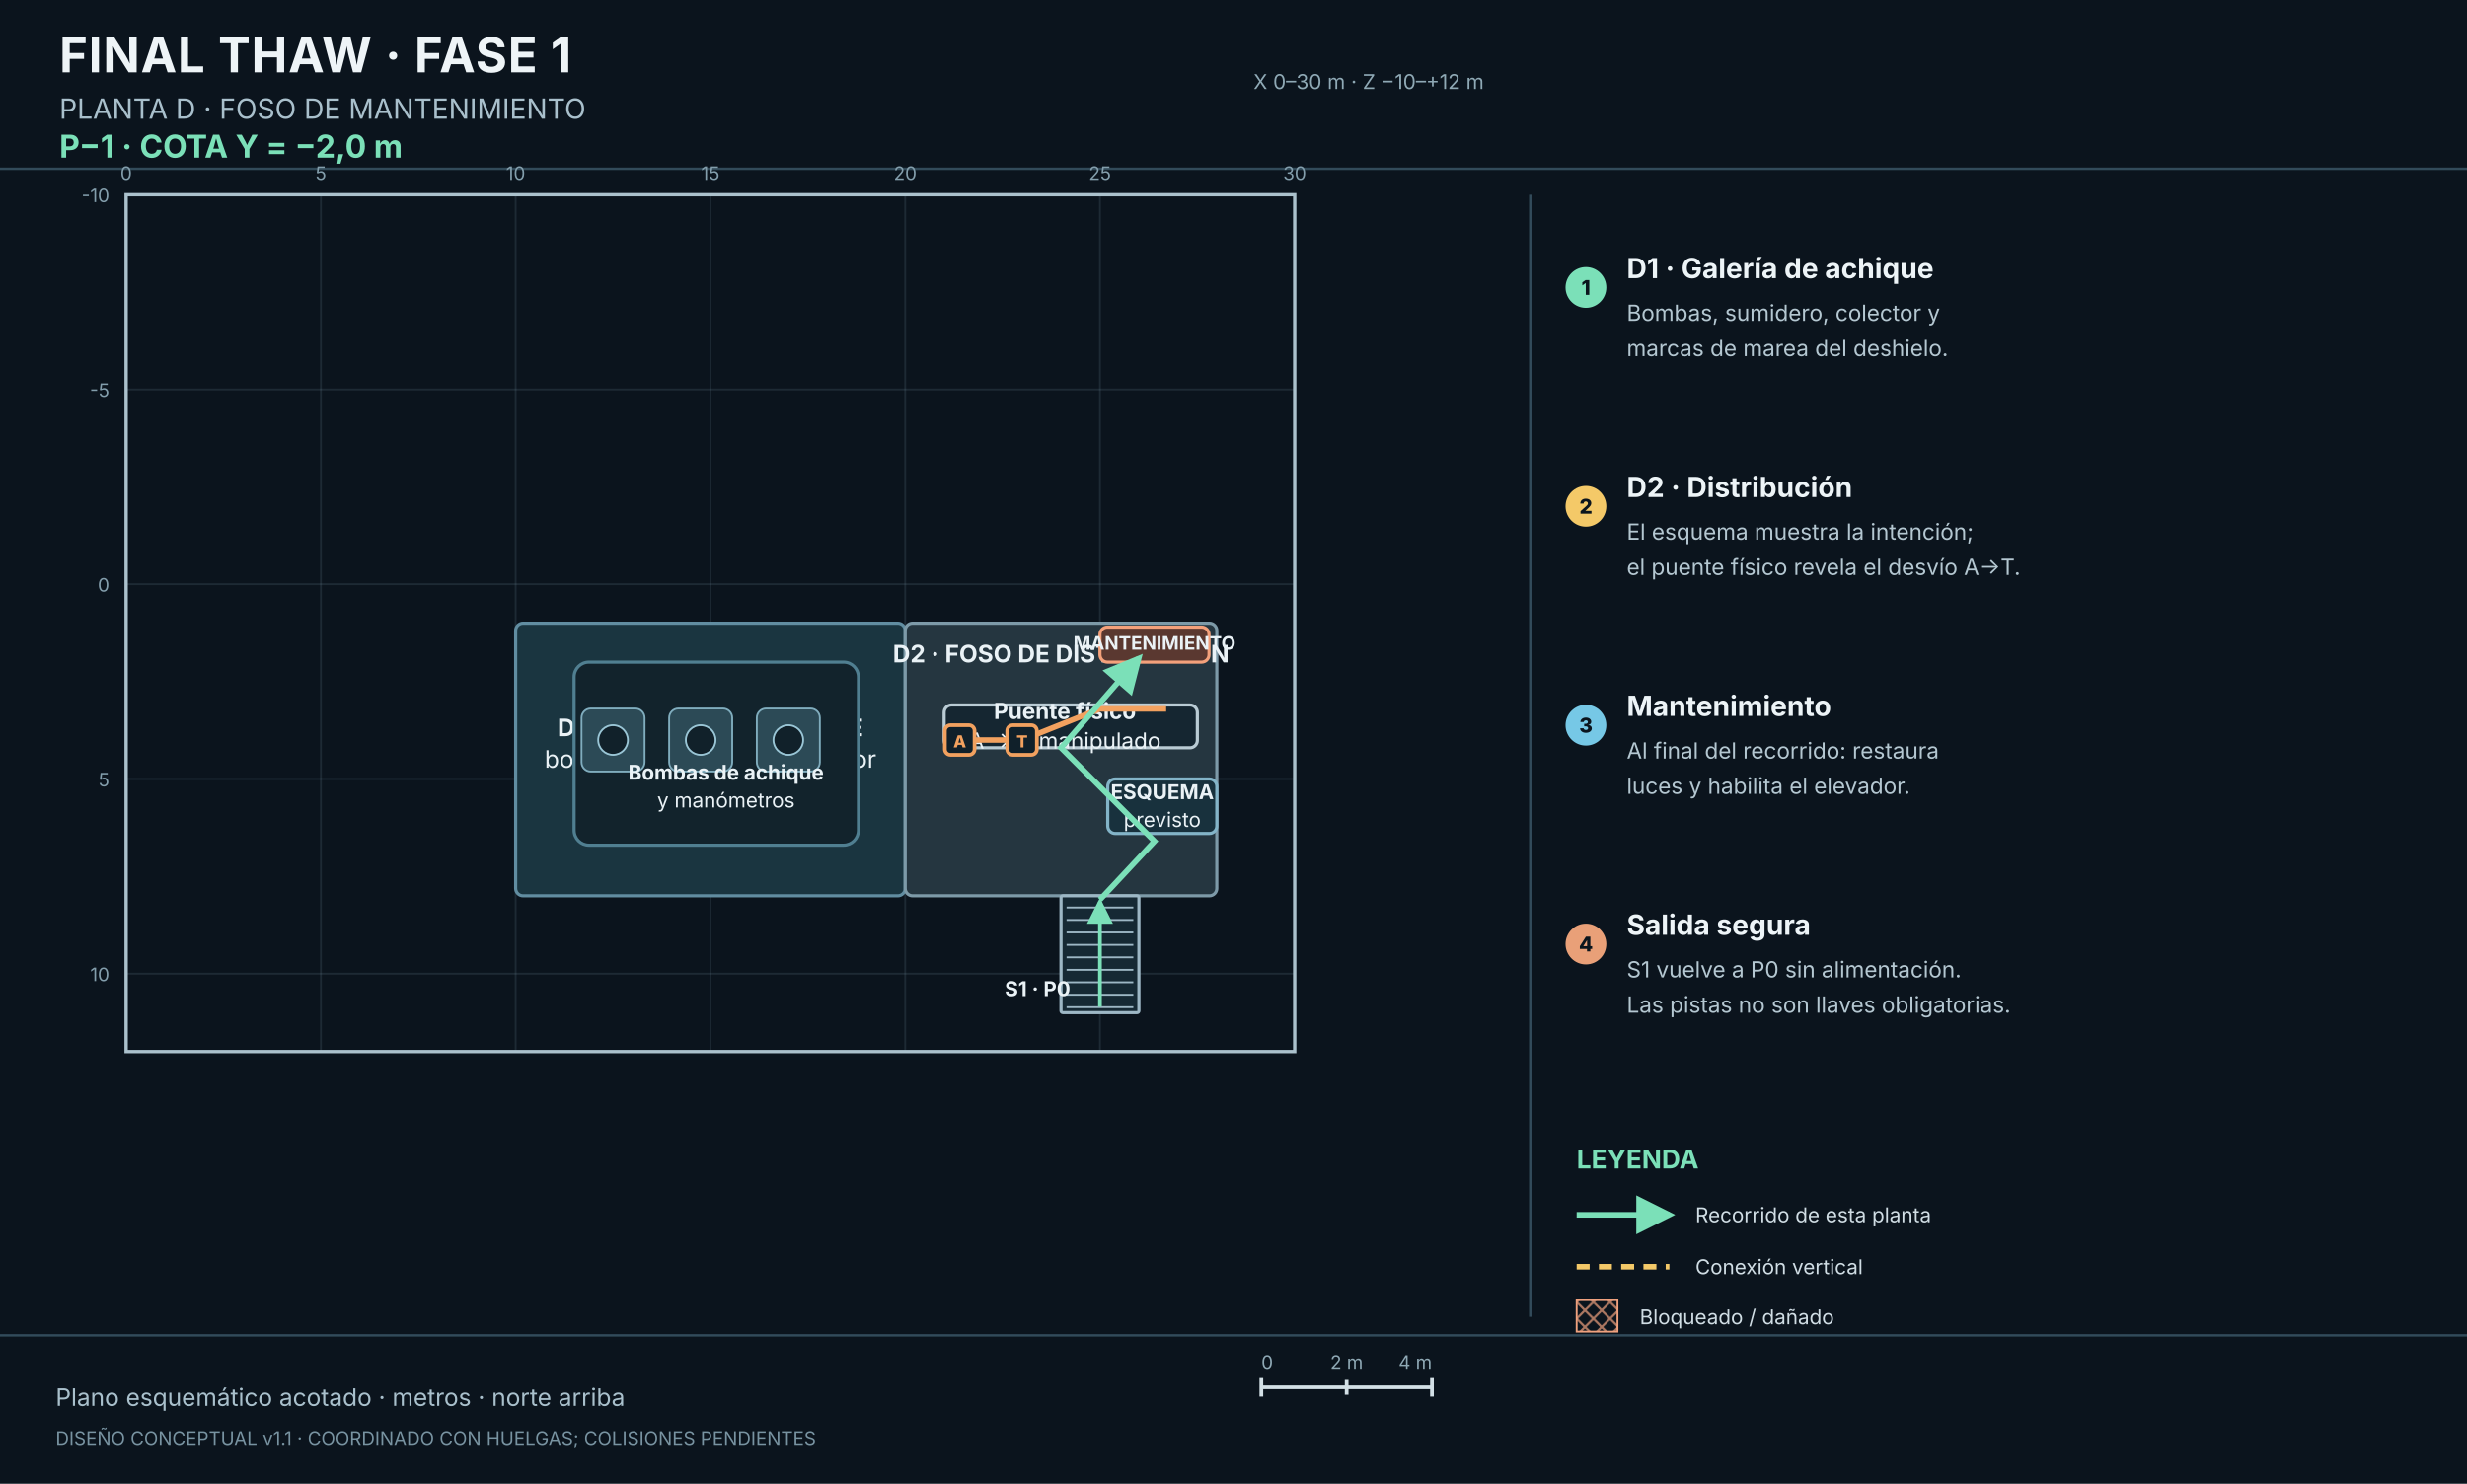
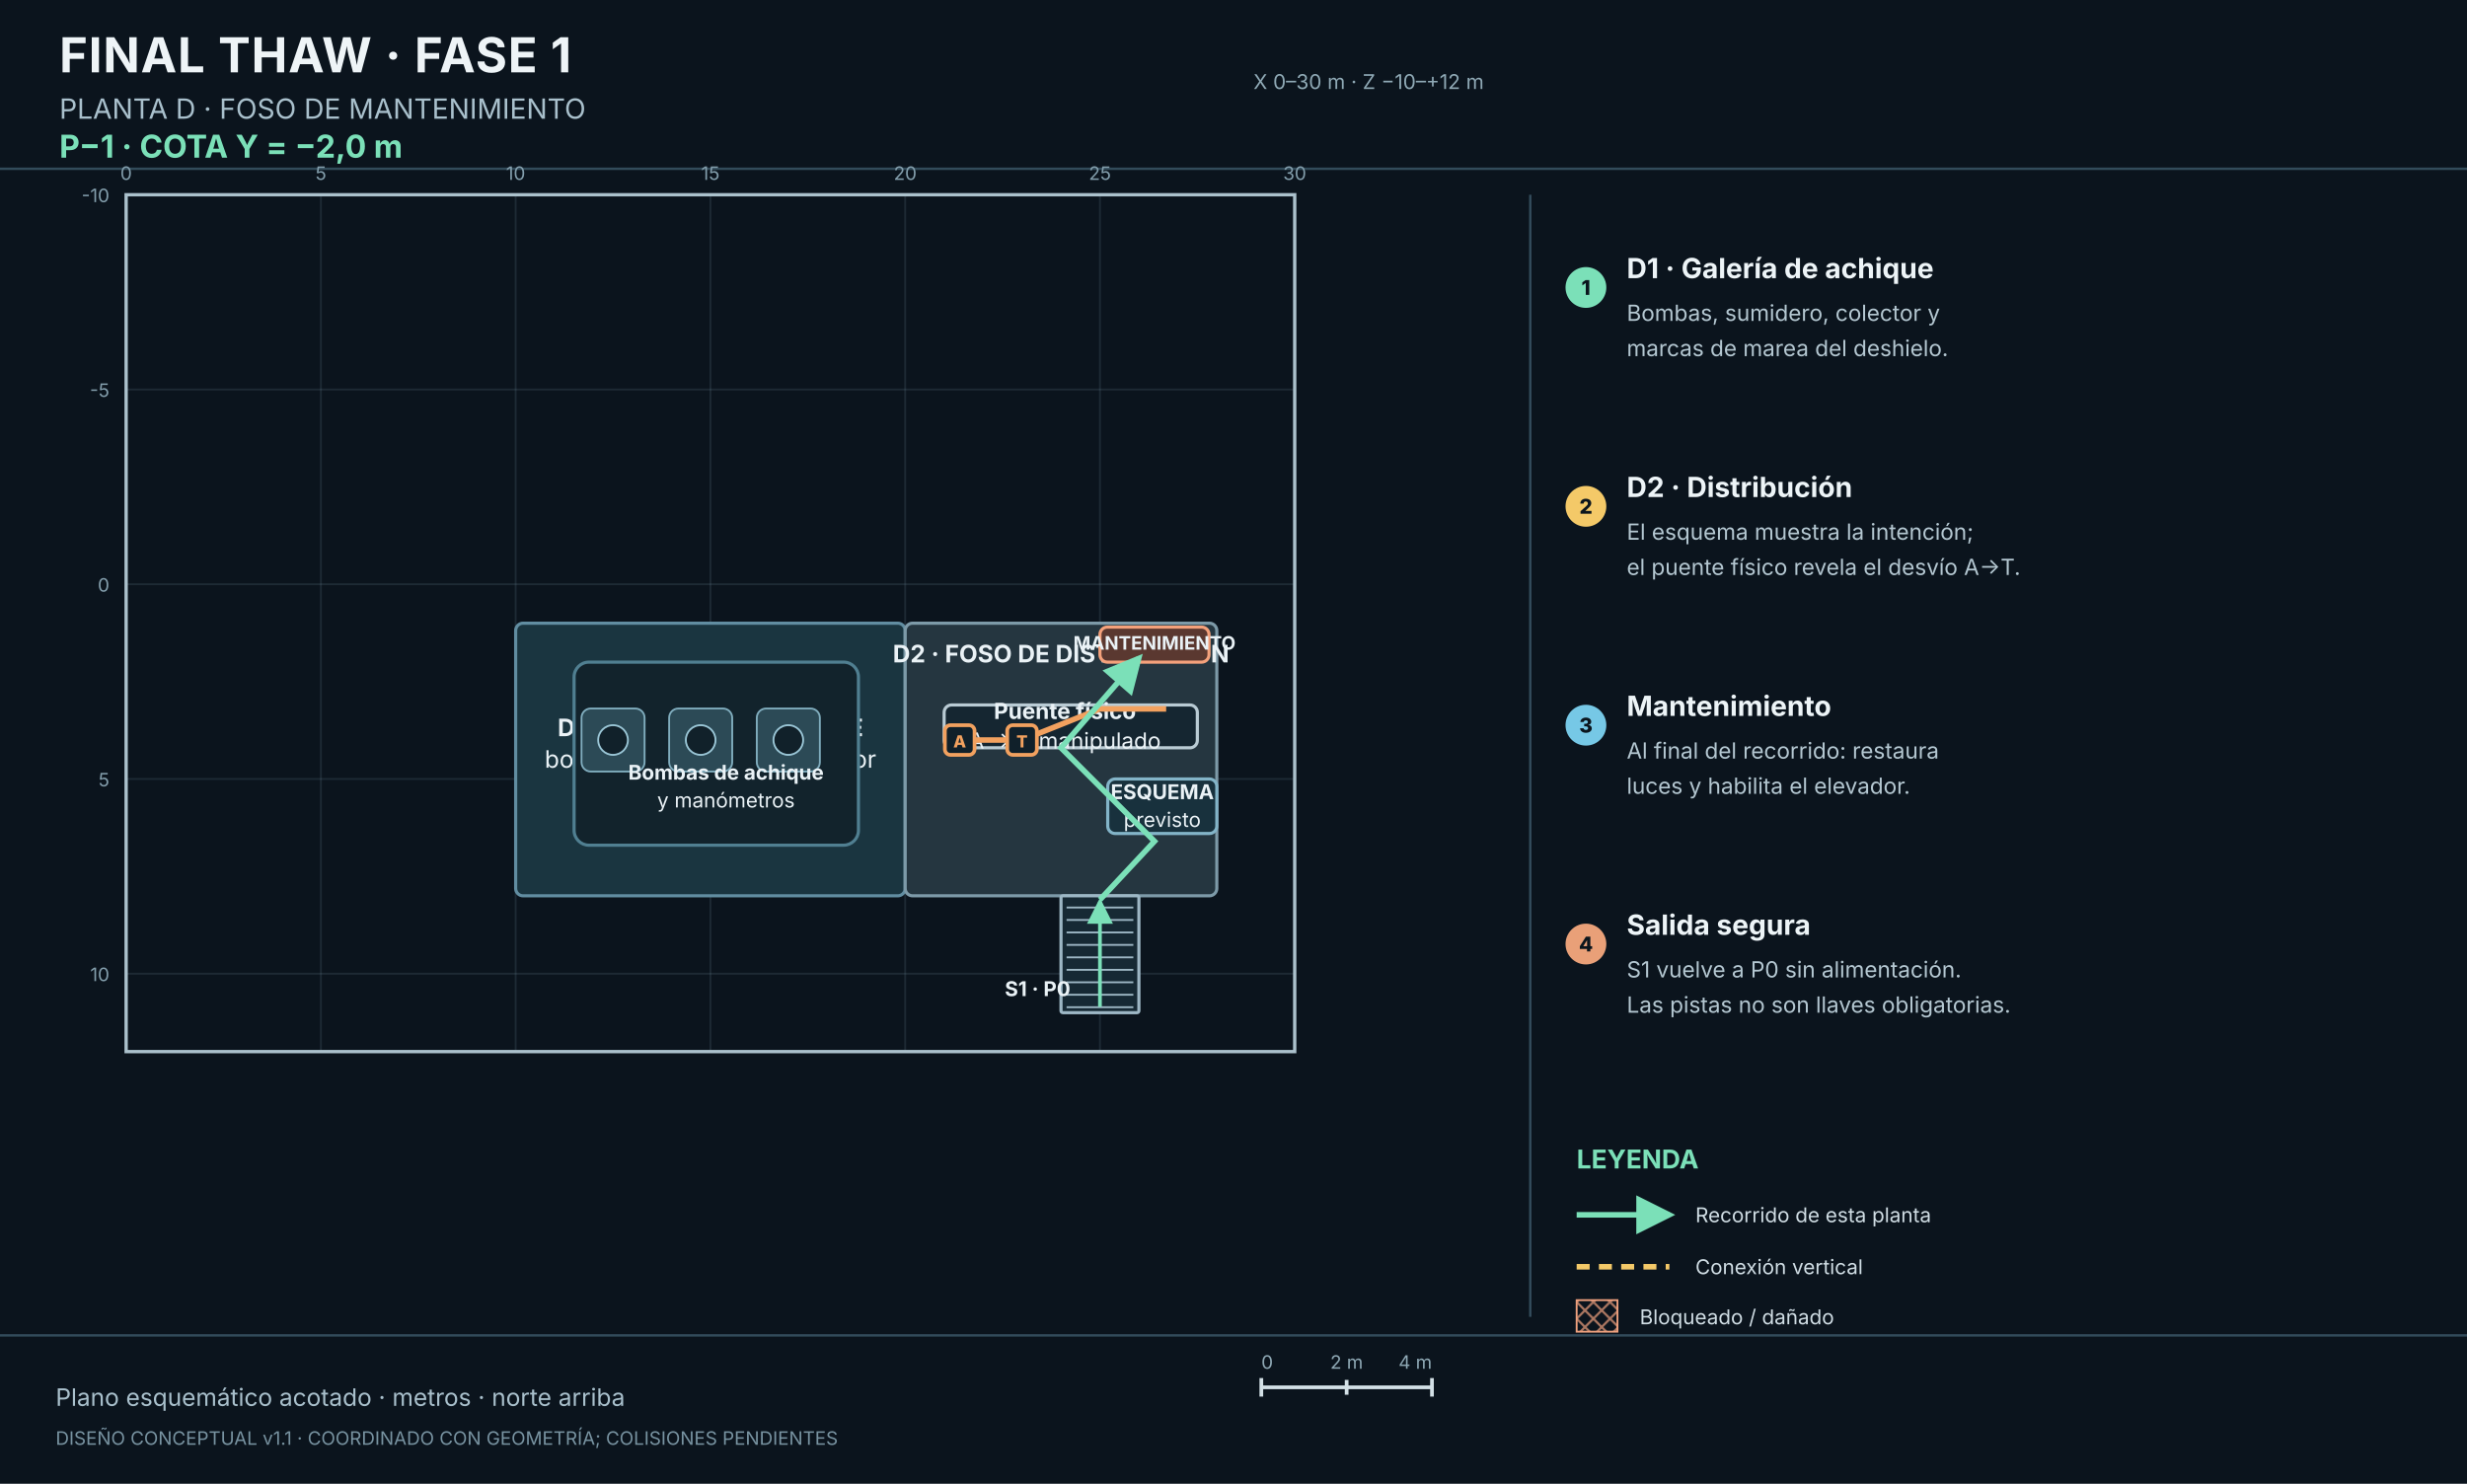
<svg xmlns="http://www.w3.org/2000/svg" viewBox="0 0 1330 800" role="img" aria-label="PLANTA D · FOSO DE MANTENIMIENTO">
  <defs>
    <marker id="arrow" viewBox="0 0 10 10" refX="8.5" refY="5" markerWidth="7" markerHeight="7" orient="auto">
      <path d="M0,0 L10,5 L0,10 z" fill="#7be0b8" />
    </marker>
    <marker id="vertical" viewBox="0 0 10 10" refX="8.5" refY="5" markerWidth="7" markerHeight="7" orient="auto">
      <path d="M0,0 L10,5 L0,10 z" fill="#f4c968" />
    </marker>
    <pattern id="blocked" width="9" height="9" patternUnits="userSpaceOnUse">
      <path d="M0,0L9,9M9,0L0,9" stroke="#efa17e" stroke-width="1.2" opacity=".7" />
    </pattern>
    <pattern id="void" width="12" height="12" patternUnits="userSpaceOnUse">
      <path d="M0,0L12,12M12,0L0,12" stroke="#64808e" stroke-width="1" opacity=".45" />
    </pattern>
  </defs>
  <style>text{font-family:Inter,Arial,sans-serif}.title{font-size:26px;font-weight:750;fill:#eef4f7;letter-spacing:.5px}.sub{font-size:15px;fill:#a9c0cc}.level{font-size:17px;font-weight:750;fill:#7be0b8}.room{font-size:13px;fill:#eaf2f6}.small{font-size:11px;fill:#d0dde4}.muted{font-size:11px;fill:#8fa9b5}</style>
  <rect width="1330" height="800" fill="#0b141d" />
  <path d="M0 91H1330M825 105V710M0 720H1330" stroke="#324b5a" stroke-width="1.3" />
  <text x="32" y="39" class="title">FINAL THAW · FASE 1</text>
  <text x="32" y="64" class="sub">PLANTA D · FOSO DE MANTENIMIENTO</text>
  <text x="32" y="85" class="level">P−1 · COTA Y = −2,0 m</text>
  <text x="800" y="48" text-anchor="end" class="muted">X 0–30 m · Z −10–+12 m</text>
  <line x1="68" y1="105" x2="68" y2="567" stroke="#7895a6" opacity=".17" />
  <text x="68" y="97" font-size="10" text-anchor="middle" fill="#839eac">0</text>
  <line x1="173" y1="105" x2="173" y2="567" stroke="#7895a6" opacity=".17" />
  <text x="173" y="97" font-size="10" text-anchor="middle" fill="#839eac">5</text>
  <line x1="278" y1="105" x2="278" y2="567" stroke="#7895a6" opacity=".17" />
  <text x="278" y="97" font-size="10" text-anchor="middle" fill="#839eac">10</text>
  <line x1="383" y1="105" x2="383" y2="567" stroke="#7895a6" opacity=".17" />
  <text x="383" y="97" font-size="10" text-anchor="middle" fill="#839eac">15</text>
  <line x1="488" y1="105" x2="488" y2="567" stroke="#7895a6" opacity=".17" />
  <text x="488" y="97" font-size="10" text-anchor="middle" fill="#839eac">20</text>
  <line x1="593" y1="105" x2="593" y2="567" stroke="#7895a6" opacity=".17" />
  <text x="593" y="97" font-size="10" text-anchor="middle" fill="#839eac">25</text>
  <line x1="698" y1="105" x2="698" y2="567" stroke="#7895a6" opacity=".17" />
  <text x="698" y="97" font-size="10" text-anchor="middle" fill="#839eac">30</text>
  <line x1="68" y1="105" x2="698" y2="105" stroke="#7895a6" opacity=".17" />
  <text x="59" y="109" font-size="10" text-anchor="end" fill="#839eac">-10</text>
  <line x1="68" y1="210" x2="698" y2="210" stroke="#7895a6" opacity=".17" />
  <text x="59" y="214" font-size="10" text-anchor="end" fill="#839eac">-5</text>
  <line x1="68" y1="315" x2="698" y2="315" stroke="#7895a6" opacity=".17" />
  <text x="59" y="319" font-size="10" text-anchor="end" fill="#839eac">0</text>
  <line x1="68" y1="420" x2="698" y2="420" stroke="#7895a6" opacity=".17" />
  <text x="59" y="424" font-size="10" text-anchor="end" fill="#839eac">5</text>
  <line x1="68" y1="525" x2="698" y2="525" stroke="#7895a6" opacity=".17" />
  <text x="59" y="529" font-size="10" text-anchor="end" fill="#839eac">10</text>
  <rect x="68" y="105" width="630" height="462" fill="none" stroke="#abc1cc" stroke-width="1.8" />
  <rect x="278" y="336" width="210" height="147" rx="4" fill="#1a3540" stroke="#618da1" stroke-width="1.7" />
  <text x="383" y="396.933" text-anchor="middle" font-size="13" font-family="Inter,Arial,sans-serif" font-weight="700" fill="#eaf2f6">D1 · GALERÍA DE ACHIQUE</text>
  <text x="383" y="413.933" text-anchor="middle" font-size="13" font-family="Inter,Arial,sans-serif" font-weight="400" fill="#eaf2f6">bombas · sumidero · colector</text>
  <rect x="488" y="336" width="168" height="147" rx="4" fill="#253640" stroke="#7d9aa8" stroke-width="1.7" />
  <text x="572" y="357.133" text-anchor="middle" font-size="13" font-family="Inter,Arial,sans-serif" font-weight="700" fill="#eaf2f6">D2 · FOSO DE DISTRIBUCIÓN</text>
  <rect x="309.5" y="357" width="153.3" height="98.7" rx="8" fill="#12232c" stroke="#507f91" stroke-width="1.7" />
  <rect x="313.5" y="382" width="34" height="34" rx="5" fill="#2c4a56" stroke="#80adbe" />
  <circle cx="330.5" cy="399" r="8" fill="#11212a" stroke="#9ac6d6" />
  <rect x="360.75" y="382" width="34" height="34" rx="5" fill="#2c4a56" stroke="#80adbe" />
  <circle cx="377.75" cy="399" r="8" fill="#11212a" stroke="#9ac6d6" />
  <rect x="408" y="382" width="34" height="34" rx="5" fill="#2c4a56" stroke="#80adbe" />
  <circle cx="425" cy="399" r="8" fill="#11212a" stroke="#9ac6d6" />
  <text x="391.4" y="420.367" text-anchor="middle" font-size="11" font-family="Inter,Arial,sans-serif" font-weight="700" fill="#eaf2f6">Bombas de achique</text>
  <text x="391.4" y="435.367" text-anchor="middle" font-size="11" font-family="Inter,Arial,sans-serif" font-weight="400" fill="#eaf2f6">y manómetros</text>
  <rect x="509" y="380.1" width="136.5" height="23.1" rx="4" fill="#152631" stroke="#b9cbd4" stroke-width="1.7" />
  <text x="574.1" y="387.65" text-anchor="middle" font-size="12" font-family="Inter,Arial,sans-serif" font-weight="700" fill="#eaf2f6">Puente físico</text>
  <text x="574.1" y="403.65" text-anchor="middle" font-size="12" font-family="Inter,Arial,sans-serif" font-weight="400" fill="#eaf2f6">A → T manipulado</text>
  <path d="M517.4 399 L551 399 L593 382.2 L628.7 382.2" fill="none" stroke="#f2a15f" stroke-width="3" />
  <rect x="509.4" y="391" width="16" height="16" rx="3" fill="#10202a" stroke="#f2a15f" stroke-width="2" />
  <text x="517.4" y="403" text-anchor="middle" font-size="9" font-family="Inter,Arial,sans-serif" font-weight="800" fill="#f2a15f">A</text>
  <rect x="543" y="391" width="16" height="16" rx="3" fill="#10202a" stroke="#f2a15f" stroke-width="2" />
  <text x="551" y="403" text-anchor="middle" font-size="9" font-family="Inter,Arial,sans-serif" font-weight="800" fill="#f2a15f">T</text>
  <rect x="597.2" y="420" width="58.8" height="29.4" rx="4" fill="#18313d" stroke="#83b4c8" stroke-width="1.7" />
  <text x="626.6" y="430.867" text-anchor="middle" font-size="11" font-family="Inter,Arial,sans-serif" font-weight="700" fill="#eaf2f6">ESQUEMA</text>
  <text x="626.6" y="445.867" text-anchor="middle" font-size="11" font-family="Inter,Arial,sans-serif" font-weight="400" fill="#eaf2f6">previsto</text>
  <rect x="593" y="338.1" width="58.8" height="18.9" rx="4" fill="#5a3830" stroke="#f4a17b" stroke-width="1.7" />
  <text x="622.4" y="350.253" text-anchor="middle" font-size="10" font-family="Inter,Arial,sans-serif" font-weight="700" fill="#eaf2f6">MANTENIMIENTO</text>
  <rect x="572" y="483" width="42" height="63" rx="1" fill="#162934" stroke="#9db7c5" stroke-width="1.7" />
  <line x1="575" y1="489.3" x2="611" y2="489.3" stroke="#9db7c5" stroke-width="1" />
  <line x1="575" y1="496.02" x2="611" y2="496.02" stroke="#9db7c5" stroke-width="1" />
  <line x1="575" y1="502.74" x2="611" y2="502.74" stroke="#9db7c5" stroke-width="1" />
  <line x1="575" y1="509.46" x2="611" y2="509.46" stroke="#9db7c5" stroke-width="1" />
  <line x1="575" y1="516.18" x2="611" y2="516.18" stroke="#9db7c5" stroke-width="1" />
  <line x1="575" y1="522.9" x2="611" y2="522.9" stroke="#9db7c5" stroke-width="1" />
  <line x1="575" y1="529.62" x2="611" y2="529.62" stroke="#9db7c5" stroke-width="1" />
  <line x1="575" y1="536.34" x2="611" y2="536.34" stroke="#9db7c5" stroke-width="1" />
  <line x1="575" y1="543.06" x2="611" y2="543.06" stroke="#9db7c5" stroke-width="1" />
  <polyline points="593,542.85 593,486.15" fill="none" stroke="#7be0b8" stroke-width="2" marker-end="url(#arrow)" />
  <text x="559.4" y="537.067" text-anchor="middle" font-size="11" font-family="Inter,Arial,sans-serif" font-weight="700" fill="#eaf2f6">S1 · P0</text>
  <polyline points="593,485.1 622.4,453.6 572,403.2 614,354.9" fill="none" stroke="#7be0b8" stroke-width="3" marker-end="url(#arrow)" />
  <circle cx="855" cy="155" r="11" fill="#7be0b8" />
  <text x="855" y="159" font-size="11" text-anchor="middle" font-weight="800" fill="#0b151d">1</text>
  <text x="877" y="150" font-size="15" font-weight="700" fill="#edf4f7">D1 · Galería de achique</text>
  <text x="877" y="173" font-size="12" fill="#b4c7d1">Bombas, sumidero, colector y</text>
  <text x="877" y="192" font-size="12" fill="#b4c7d1">marcas de marea del deshielo.</text>
  <circle cx="855" cy="273" r="11" fill="#f4c968" />
  <text x="855" y="277" font-size="11" text-anchor="middle" font-weight="800" fill="#0b151d">2</text>
  <text x="877" y="268" font-size="15" font-weight="700" fill="#edf4f7">D2 · Distribución</text>
  <text x="877" y="291" font-size="12" fill="#b4c7d1">El esquema muestra la intención;</text>
  <text x="877" y="310" font-size="12" fill="#b4c7d1">el puente físico revela el desvío A→T.</text>
  <circle cx="855" cy="391" r="11" fill="#76c8e6" />
  <text x="855" y="395" font-size="11" text-anchor="middle" font-weight="800" fill="#0b151d">3</text>
  <text x="877" y="386" font-size="15" font-weight="700" fill="#edf4f7">Mantenimiento</text>
  <text x="877" y="409" font-size="12" fill="#b4c7d1">Al final del recorrido: restaura</text>
  <text x="877" y="428" font-size="12" fill="#b4c7d1">luces y habilita el elevador.</text>
  <circle cx="855" cy="509" r="11" fill="#e9a078" />
  <text x="855" y="513" font-size="11" text-anchor="middle" font-weight="800" fill="#0b151d">4</text>
  <text x="877" y="504" font-size="15" font-weight="700" fill="#edf4f7">Salida segura</text>
  <text x="877" y="527" font-size="12" fill="#b4c7d1">S1 vuelve a P0 sin alimentación.</text>
  <text x="877" y="546" font-size="12" fill="#b4c7d1">Las pistas no son llaves obligatorias.</text>
  <g transform="translate(850 630)">
    <text x="0" y="0" font-size="14" font-weight="750" fill="#7be0b8">LEYENDA</text>
    <line x1="0" y1="25" x2="50" y2="25" stroke="#7be0b8" stroke-width="3" marker-end="url(#arrow)" />
    <text x="64" y="29" class="small">Recorrido de esta planta</text>
    <line x1="0" y1="53" x2="50" y2="53" stroke="#f4c968" stroke-width="3" stroke-dasharray="7 5" />
    <text x="64" y="57" class="small">Conexión vertical</text>
    <rect x="0" y="71" width="22" height="17" fill="url(#blocked)" stroke="#efa17e" />
    <text x="34" y="84" class="small">Bloqueado / dañado</text>
  </g>
  <text x="30" y="758" font-size="13" fill="#a9c0cc">Plano esquemático acotado · metros · norte arriba</text>
-   <text x="30" y="779" font-size="10" fill="#7893a1">DISEÑO CONCEPTUAL v1.1 · COORDINADO CON HUELGAS; COLISIONES PENDIENTES</text>
+   <text x="30" y="779" font-size="10" fill="#7893a1">DISEÑO CONCEPTUAL v1.1 · COORDINADO CON GEOMETRÍA; COLISIONES PENDIENTES</text>
  <path d="M680 748H772M680 743V753M726 744V752M772 743V753" stroke="#d3e0e6" stroke-width="2" />
  <text x="680" y="738" font-size="10" fill="#8fa9b5">0</text>
  <text x="726" y="738" font-size="10" text-anchor="middle" fill="#8fa9b5">2 m</text>
  <text x="772" y="738" font-size="10" text-anchor="end" fill="#8fa9b5">4 m</text>
</svg>
